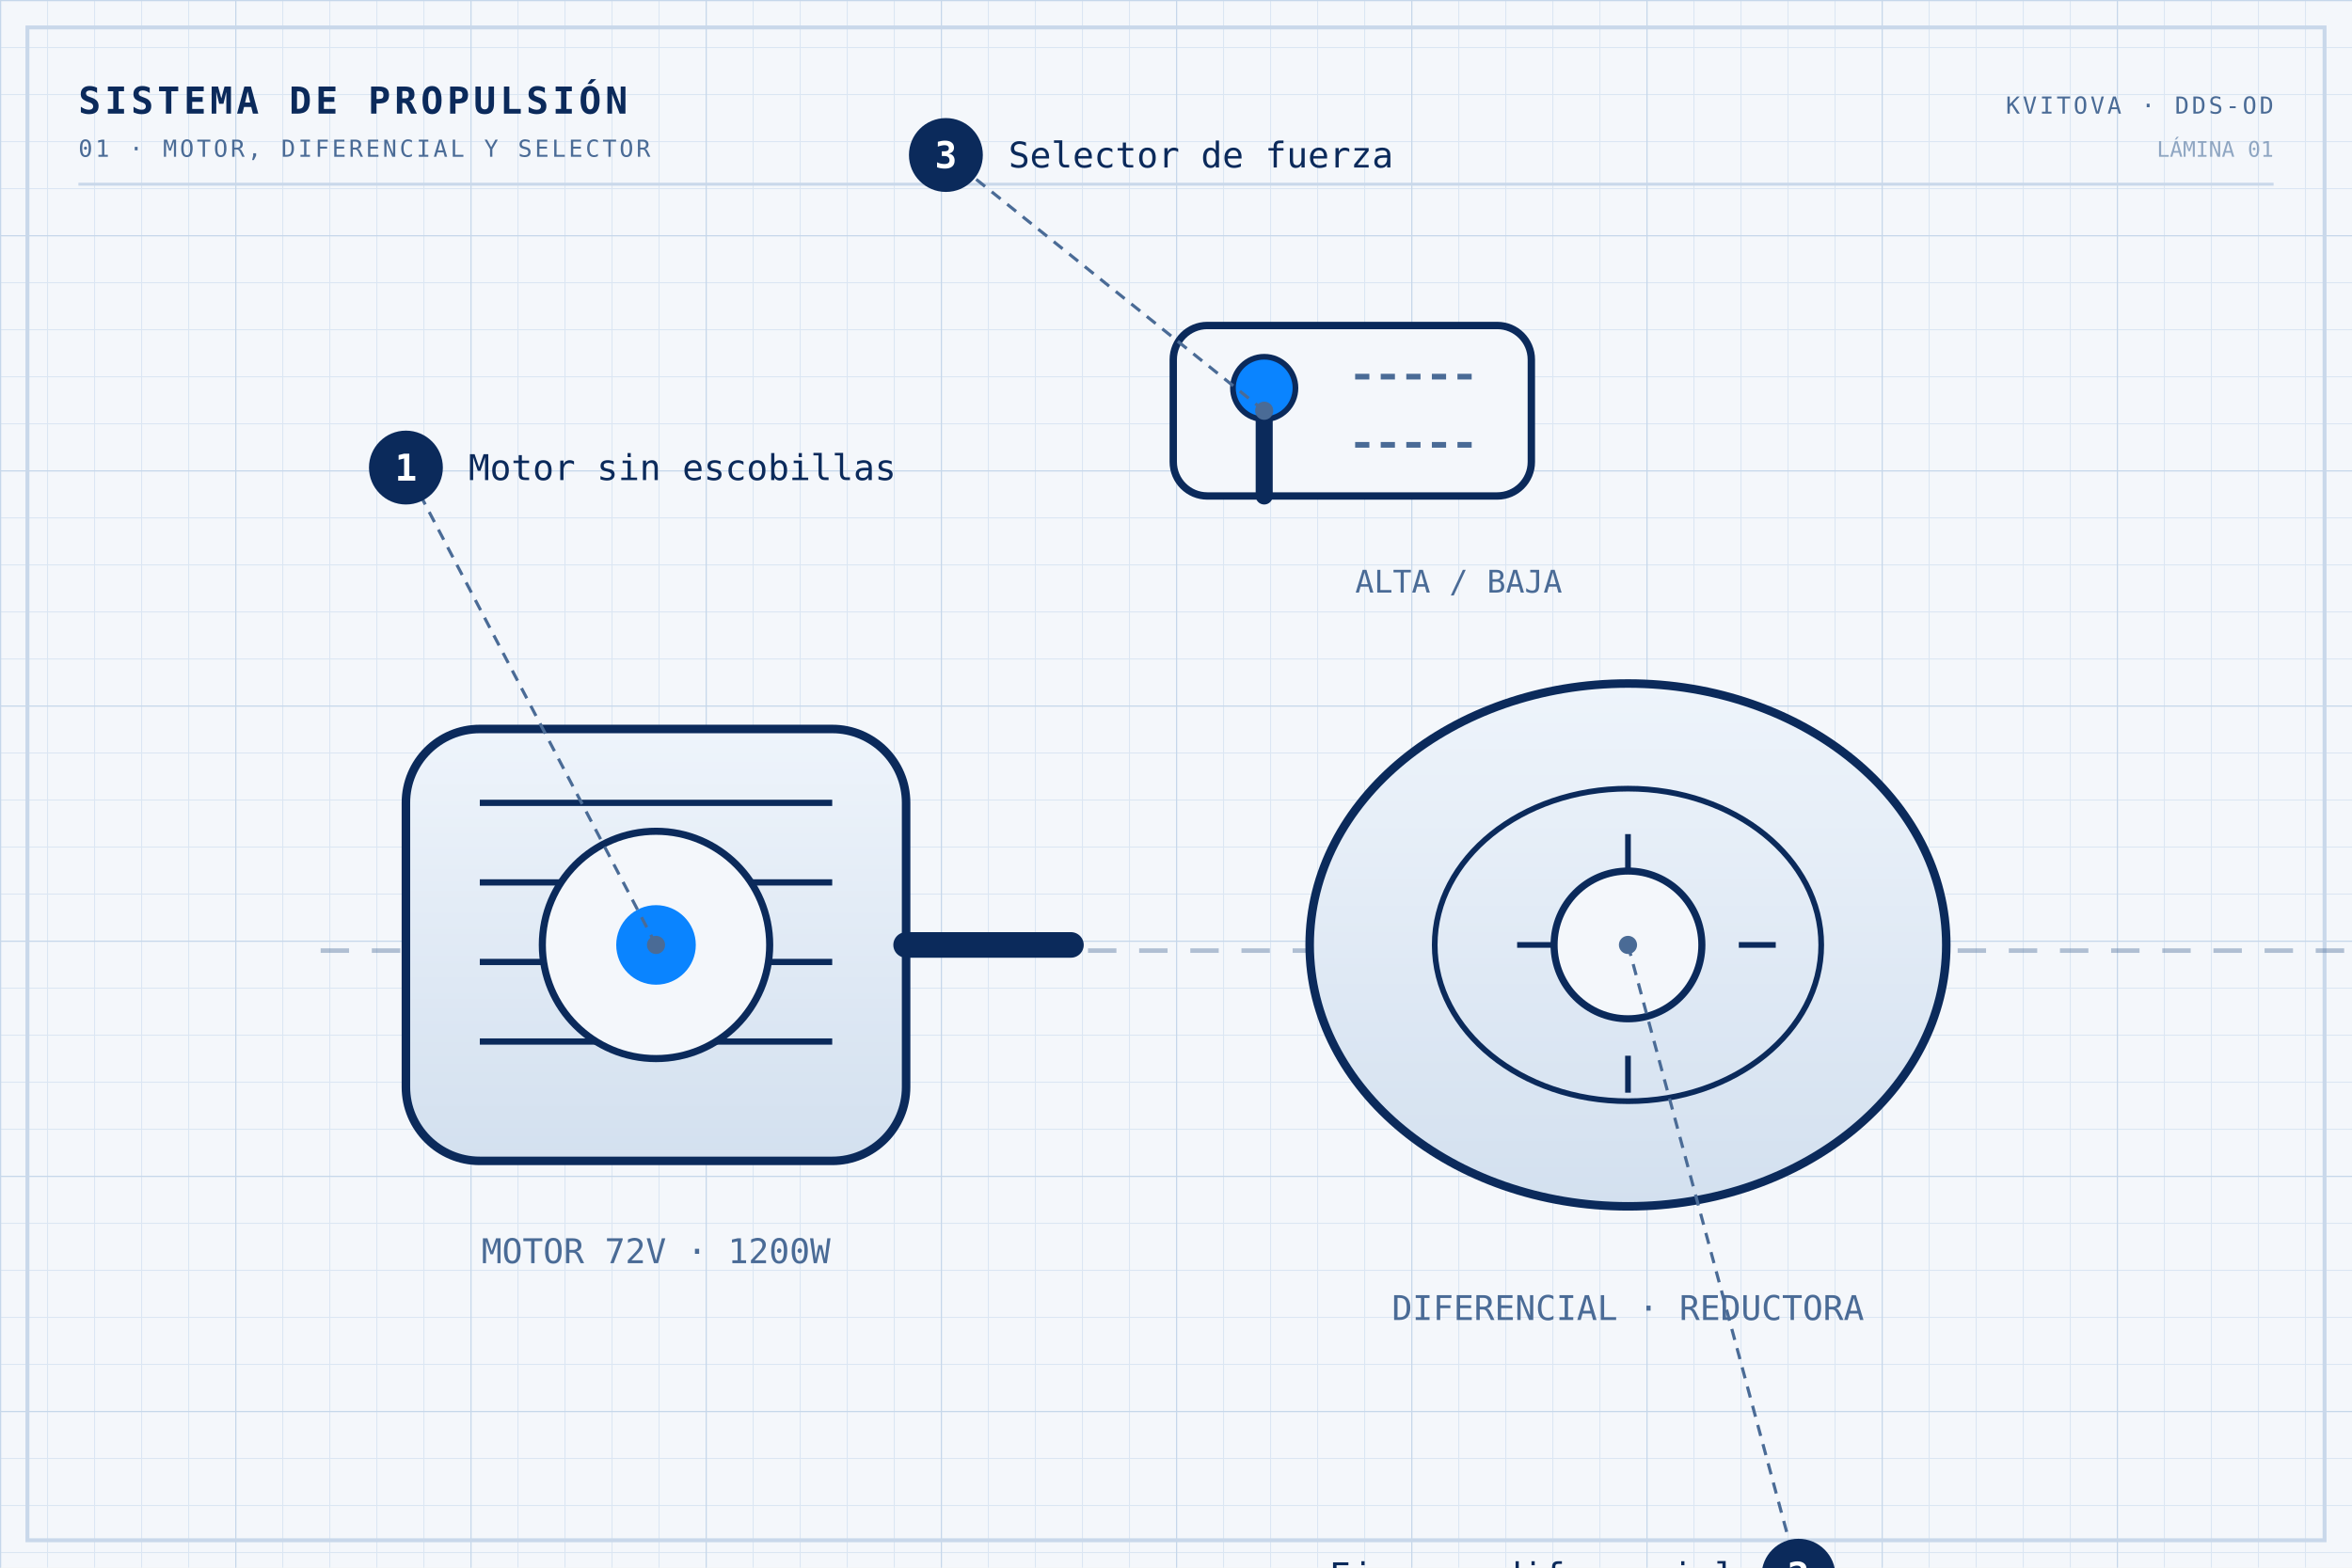
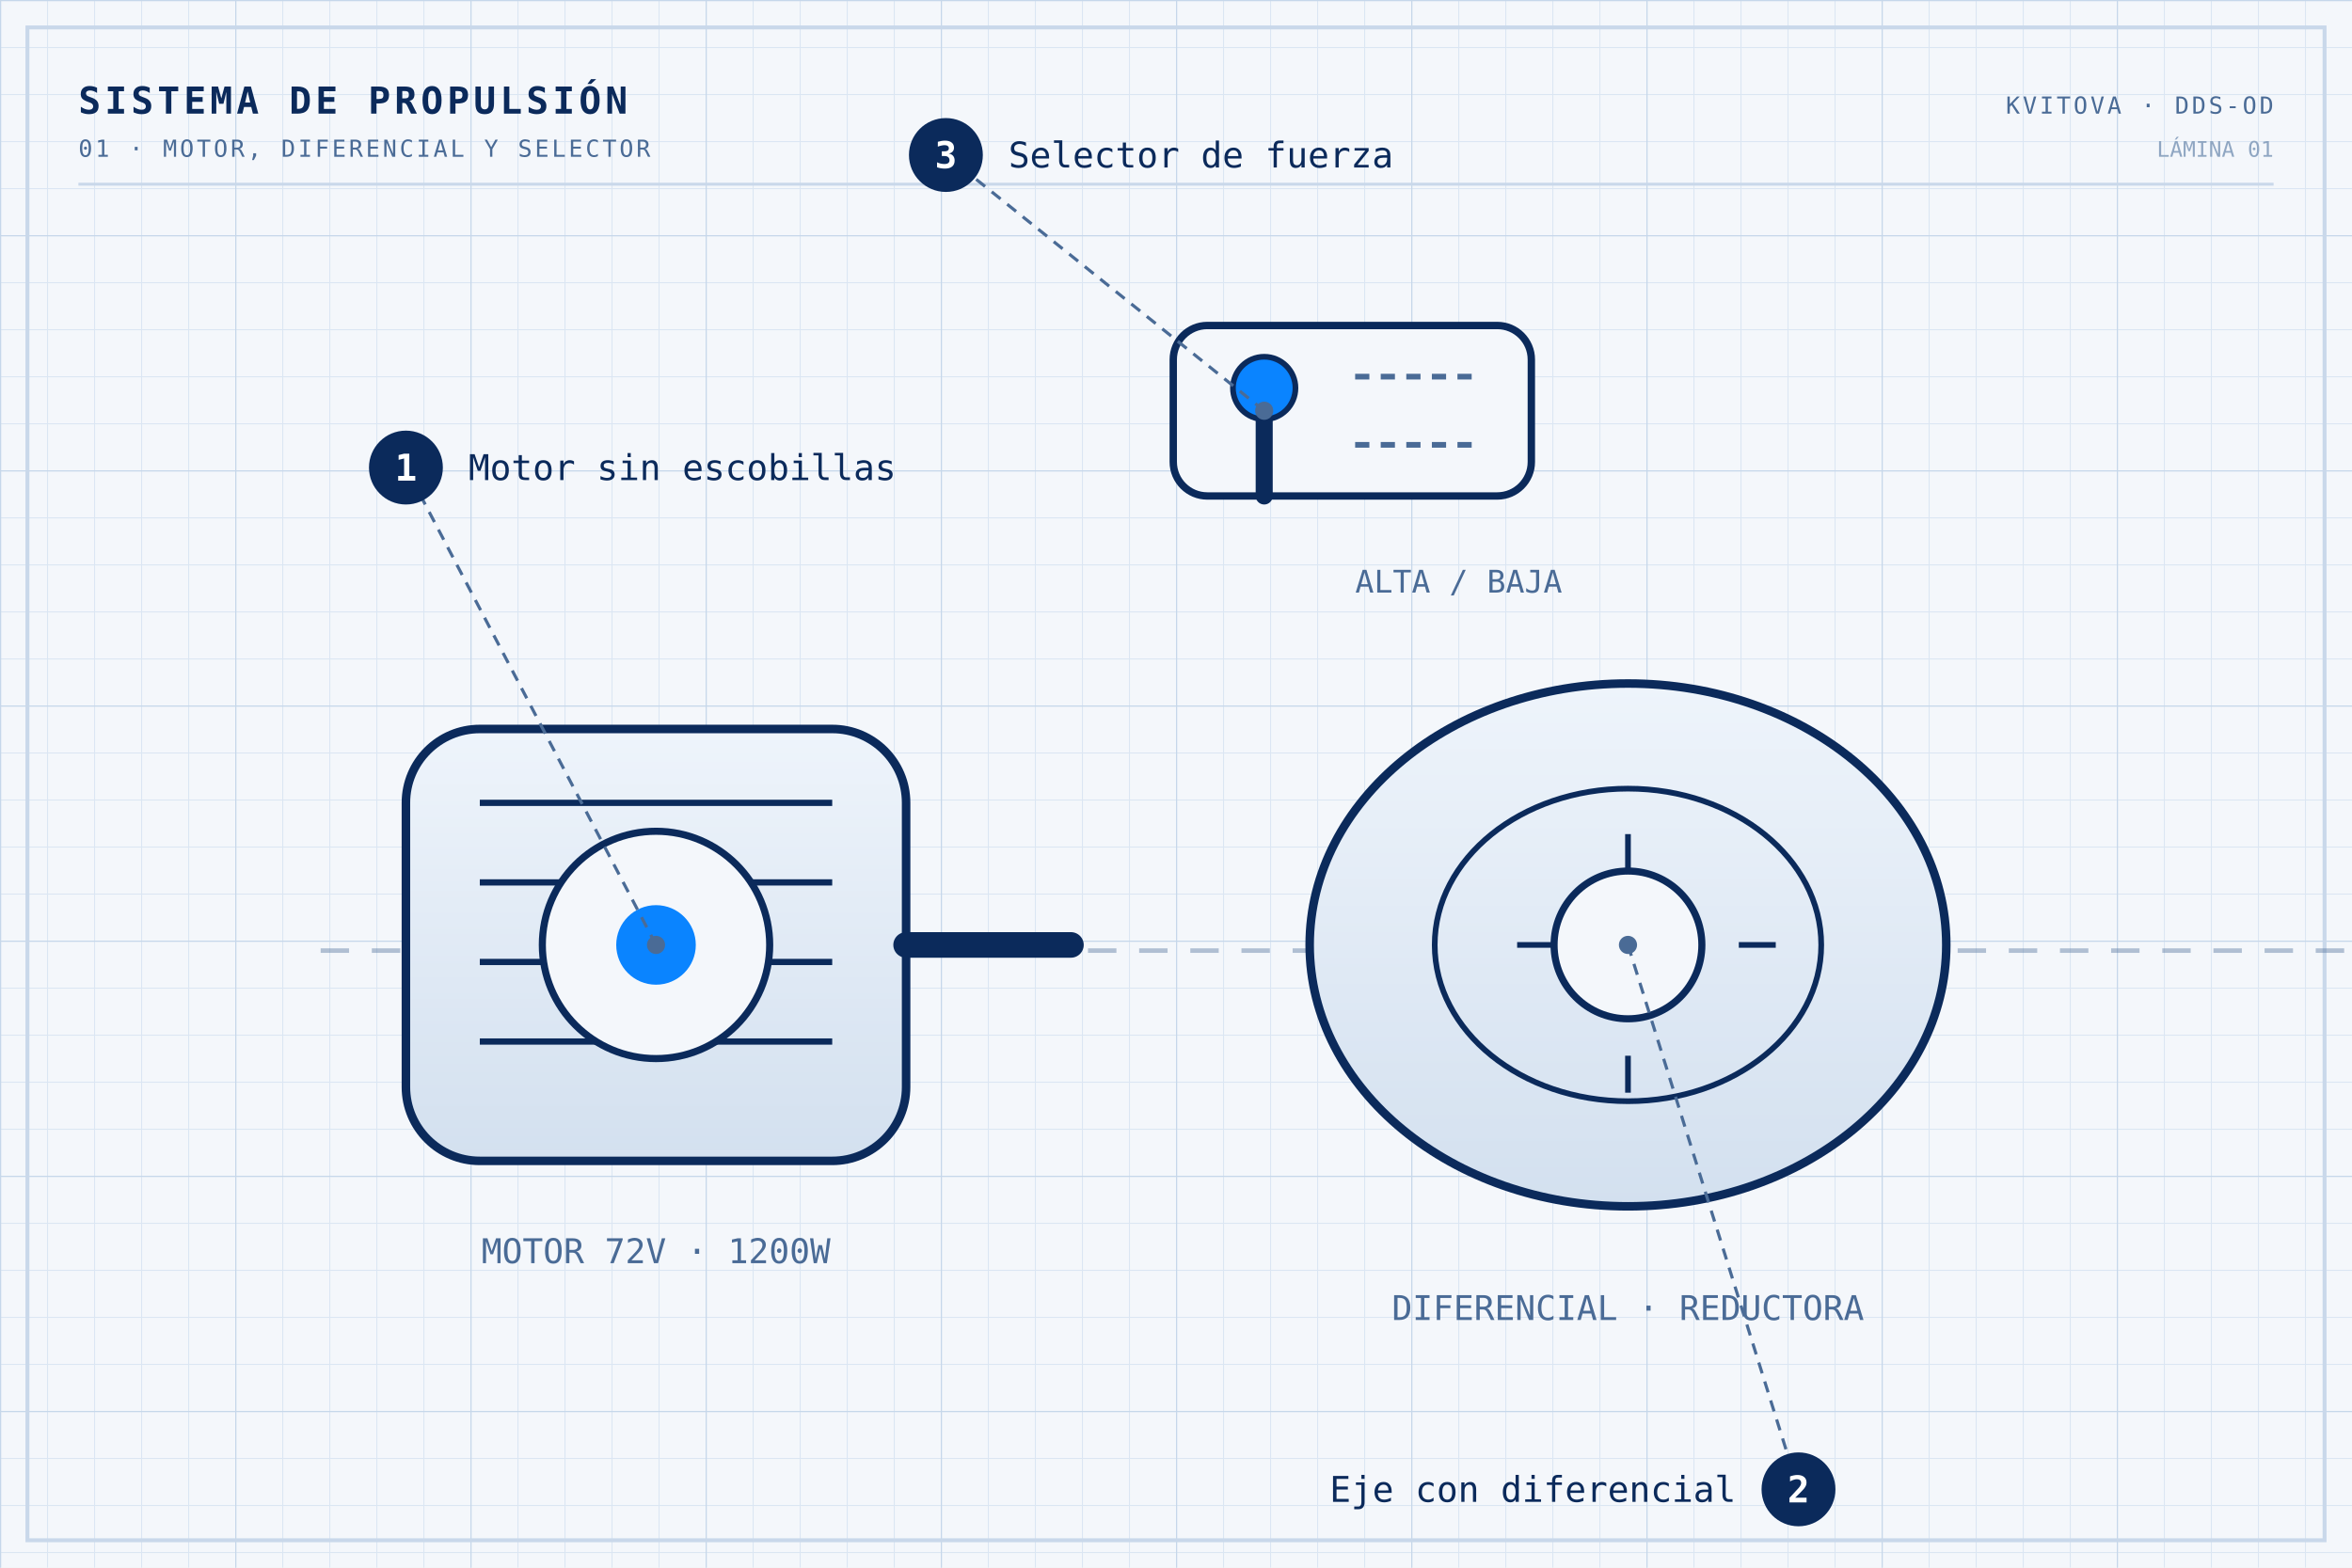
<svg xmlns="http://www.w3.org/2000/svg" viewBox="0 0 1200 800" width="1200" height="800" role="img" aria-label="SISTEMA DE PROPULSIÓN">
  <defs>
    <pattern id="grid" width="24" height="24" patternUnits="userSpaceOnUse">
      <path d="M24 0H0V24" fill="none" stroke="#dbe6f3" stroke-width="1" />
    </pattern>
    <pattern id="grid-lg" width="120" height="120" patternUnits="userSpaceOnUse">
      <path d="M120 0H0V120" fill="none" stroke="#c6d7ea" stroke-width="1.2" />
    </pattern>
    <linearGradient id="steel" x1="0" y1="0" x2="0" y2="1">
      <stop offset="0" stop-color="#eef4fb" />
      <stop offset="1" stop-color="#d3e0ef" />
    </linearGradient>
    <linearGradient id="volt" x1="0" y1="0" x2="1" y2="1">
      <stop offset="0" stop-color="#3aa0ff" />
      <stop offset="1" stop-color="#0b5fd0" />
    </linearGradient>
    <marker id="arrow" markerWidth="9" markerHeight="9" refX="7" refY="3" orient="auto">
      <path d="M0 0l7 3-7 3z" fill="#4a6b96" />
    </marker>
  </defs>
  <rect width="1200" height="800" fill="#f4f7fb" />
  <rect width="1200" height="800" fill="url(#grid)" />
  <rect width="1200" height="800" fill="url(#grid-lg)" />
  <rect x="14" y="14" width="1172" height="772" fill="none" stroke="#c9d8ea" stroke-width="2" />
  <g font-family="ui-monospace, SFMono-Regular, Menlo, monospace">
    <text x="40" y="58" font-size="19" font-weight="700" fill="#0b2a5b" letter-spacing="2">SISTEMA DE PROPULSIÓN</text>
    <text x="40" y="80" font-size="12" fill="#4a6b96" letter-spacing="1.4">01 · MOTOR, DIFERENCIAL Y SELECTOR</text>
    <text x="1160" y="58" font-size="12" fill="#4a6b96" text-anchor="end" letter-spacing="1.4">KVITOVA · DDS-OD</text>
    <text x="1160" y="80" font-size="11" fill="#8fa6c2" text-anchor="end">LÁMINA 01</text>
  </g>
  <line x1="40" y1="94" x2="1160" y2="94" stroke="#c9d8ea" stroke-width="1.5" />
  <g id="sheet-body" transform="translate(-10.4 -196.4) scale(1.45)">
    <g opacity=".4">
      <path d="M120 470H1080" stroke="#4a6b96" stroke-width="1.6" stroke-dasharray="10 8" />
    </g>
    <g id="parte-01">
      <rect x="150" y="392" width="176" height="152" rx="26" fill="url(#steel)" stroke="#0b2a5b" stroke-width="3" />
      <g stroke="#0b2a5b" stroke-width="2.2" fill="none">
        <path d="M176 418h124M176 446h124M176 474h124M176 502h124" />
      </g>
      <circle cx="238" cy="468" r="40" fill="#f4f7fb" stroke="#0b2a5b" stroke-width="2.5" />
      <circle cx="238" cy="468" r="14" fill="#0a84ff" />
      <path d="M326 468h58" stroke="#0b2a5b" stroke-width="9" stroke-linecap="round" />
      <text x="238" y="580" font-size="12" fill="#4a6b96" text-anchor="middle" font-family="ui-monospace, monospace">MOTOR 72V · 1200W</text>
    </g>
    <g id="parte-02">
      <ellipse cx="580" cy="468" rx="112" ry="92" fill="url(#steel)" stroke="#0b2a5b" stroke-width="3" />
      <ellipse cx="580" cy="468" rx="68" ry="55" fill="none" stroke="#0b2a5b" stroke-width="2" />
      <circle cx="580" cy="468" r="26" fill="#f4f7fb" stroke="#0b2a5b" stroke-width="2.5" />
      <g stroke="#0b2a5b" stroke-width="2">
        <path d="M580 442v-13M580 507v13M554 468h-13M619 468h13" />
      </g>
      <text x="580" y="600" font-size="12" fill="#4a6b96" text-anchor="middle" font-family="ui-monospace, monospace">DIFERENCIAL · REDUCTORA</text>
    </g>
    <g id="parte-03">
      <rect x="420" y="250" width="126" height="60" rx="12" fill="#f4f7fb" stroke="#0b2a5b" stroke-width="2.6" />
      <path d="M452 310v-32" stroke="#0b2a5b" stroke-width="6" stroke-linecap="round" />
      <circle cx="452" cy="272" r="11" fill="#0a84ff" stroke="#0b2a5b" stroke-width="2" />
      <path d="M484 268h44M484 292h44" stroke="#4a6b96" stroke-width="2" stroke-dasharray="5 4" />
      <text x="484" y="344" font-size="11" fill="#4a6b96" font-family="ui-monospace, monospace">ALTA / BAJA</text>
    </g>
    <g class="callout" font-family="ui-monospace, SFMono-Regular, Menlo, monospace">
      <path d="M238 468 L150 300" stroke="#4a6b96" stroke-width="1.1" stroke-dasharray="4 3" />
      <circle cx="238" cy="468" r="3.2" fill="#4a6b96" />
      <circle cx="150" cy="300" r="13" fill="#0b2a5b" />
      <text x="150" y="304.6" font-size="13" font-weight="700" fill="#fff" text-anchor="middle">1</text>
      <text x="172" y="304.4" font-size="12.5" fill="#0b2a5b" text-anchor="start">Motor sin escobillas</text>
    </g>
    <g class="callout" font-family="ui-monospace, SFMono-Regular, Menlo, monospace">
-       <path d="M580 468 L640 690" stroke="#4a6b96" stroke-width="1.1" stroke-dasharray="4 3" />
+       <path d="M580 468 L640.0 659.6" stroke="#4a6b96" stroke-width="1.1" stroke-dasharray="4 3" />
      <circle cx="580" cy="468" r="3.2" fill="#4a6b96" />
-       <circle cx="640" cy="690" r="13" fill="#0b2a5b" />
-       <text x="640" y="694.6" font-size="13" font-weight="700" fill="#fff" text-anchor="middle">2</text>
-       <text x="618" y="694.4" font-size="12.5" fill="#0b2a5b" text-anchor="end">Eje con diferencial</text>
+       <circle cx="640.0" cy="659.6" r="13" fill="#0b2a5b" />
+       <text x="640.0" y="664.2" font-size="13" font-weight="700" fill="#fff" text-anchor="middle">2</text>
+       <text x="618.0" y="664.0" font-size="12.5" fill="#0b2a5b" text-anchor="end">Eje con diferencial</text>
    </g>
    <g class="callout" font-family="ui-monospace, SFMono-Regular, Menlo, monospace">
      <path d="M452 280 L340 190" stroke="#4a6b96" stroke-width="1.1" stroke-dasharray="4 3" />
      <circle cx="452" cy="280" r="3.2" fill="#4a6b96" />
      <circle cx="340" cy="190" r="13" fill="#0b2a5b" />
      <text x="340" y="194.6" font-size="13" font-weight="700" fill="#fff" text-anchor="middle">3</text>
      <text x="362" y="194.4" font-size="12.5" fill="#0b2a5b" text-anchor="start">Selector de fuerza</text>
    </g>
    <text x="40" y="762" font-size="11.5" fill="#4a6b96" font-family="ui-monospace, monospace">ACOPLE DIRECTO AL DIFERENCIAL · CAJA REDUCTORA DE DOBLE FUERZA</text>
  </g>
</svg>
